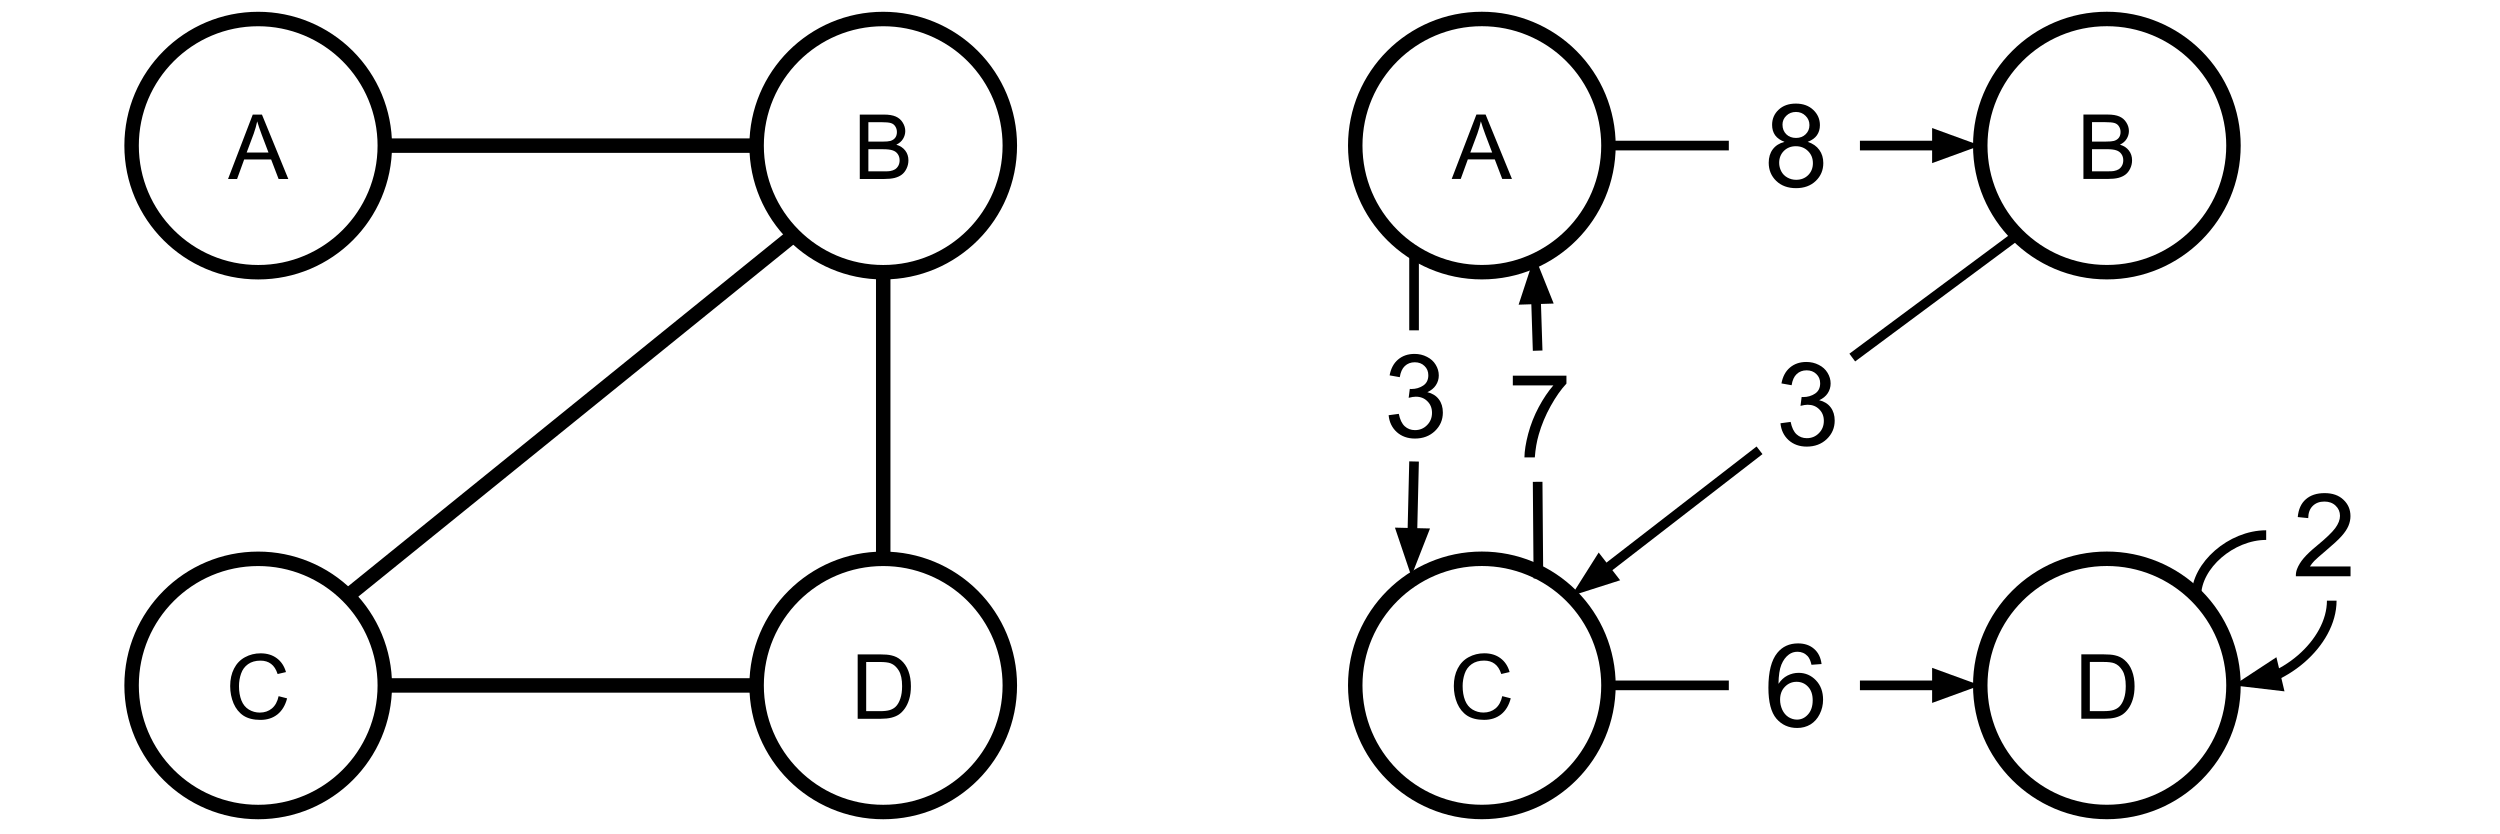
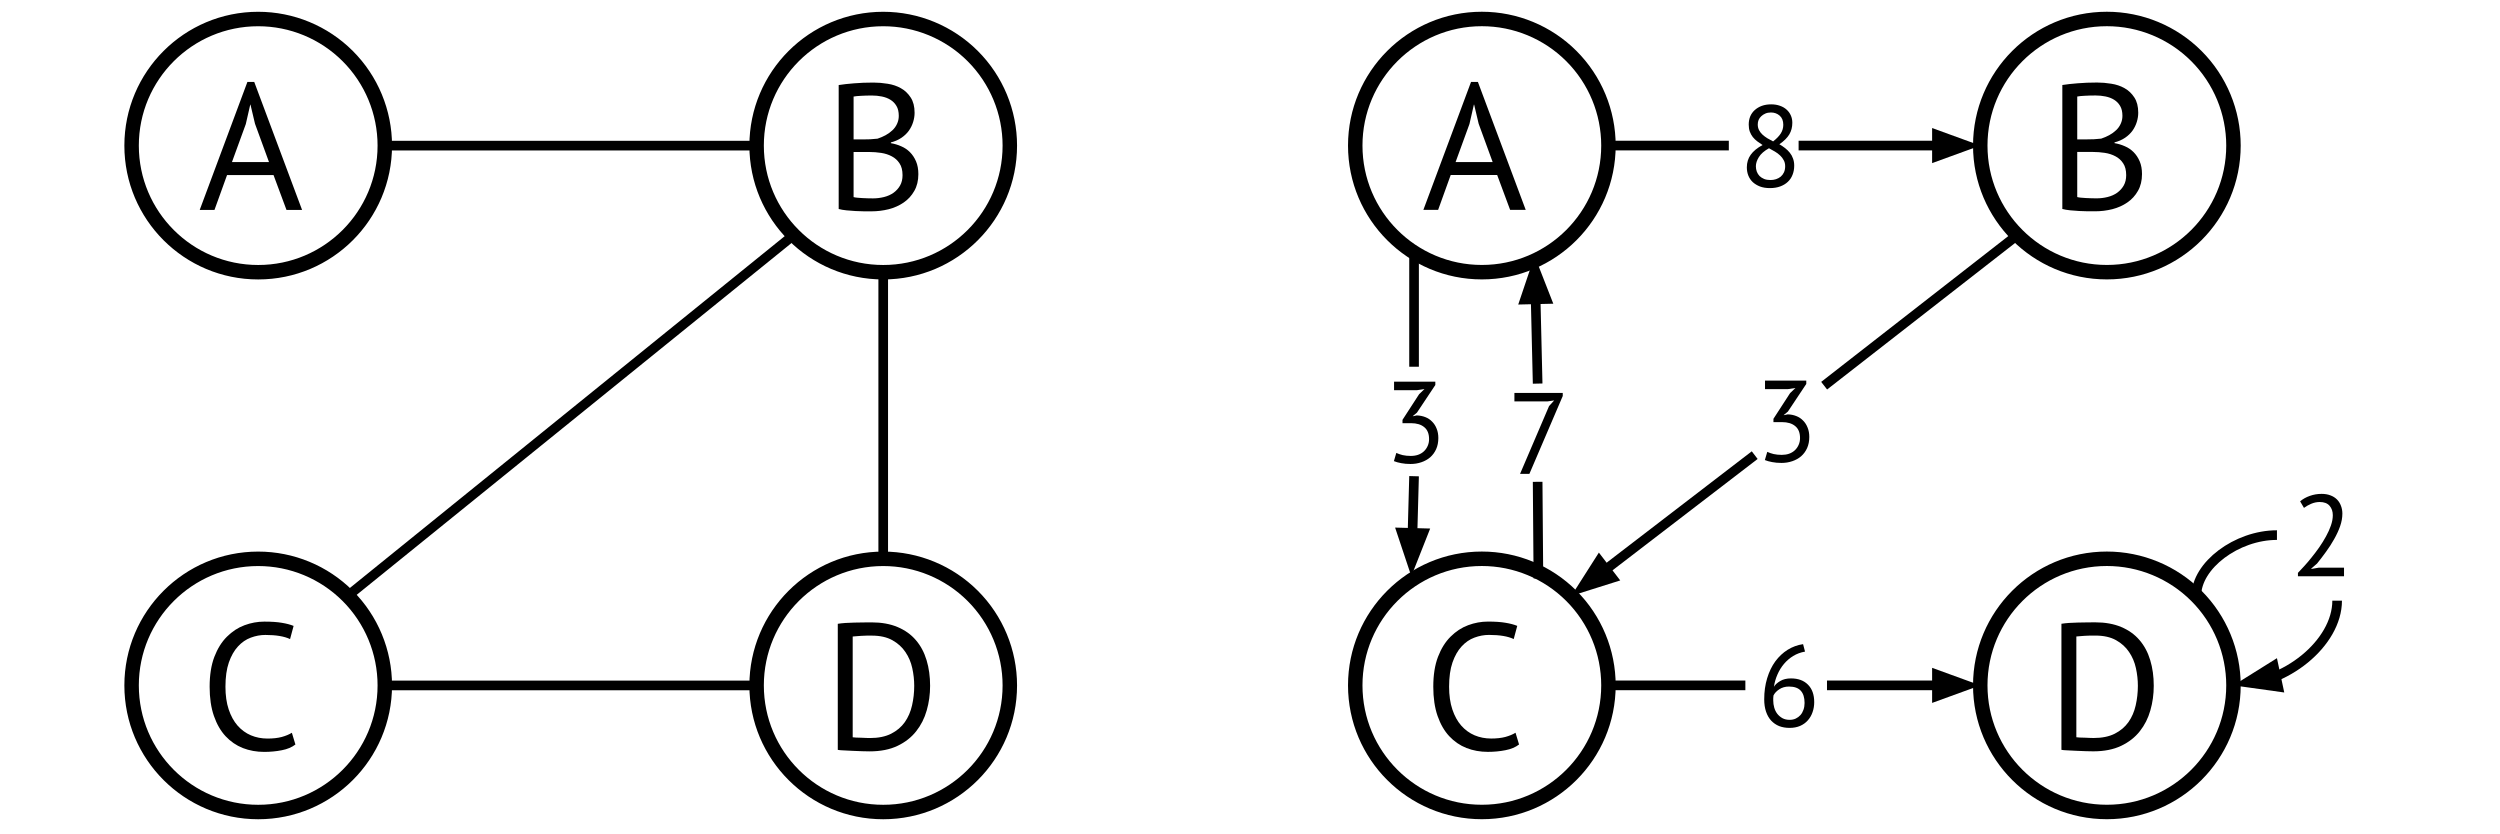
<svg xmlns="http://www.w3.org/2000/svg" version="1.1" viewBox="0.0 0.0 518.709 172.903" fill="none" stroke="none" stroke-linecap="square" stroke-miterlimit="10">
  <clipPath id="p.0">
    <path d="m0 0l518.709 0l0 172.903l-518.709 0l0 -172.903z" clip-rule="nonzero" />
  </clipPath>
  <g clip-path="url(#p.0)">
    <path fill="#000000" fill-opacity="0.0" d="m0 0l518.709 0l0 172.903l-518.709 0z" fill-rule="evenodd" />
-     <path fill="#000000" fill-opacity="0.0" d="m27.304 30.213l0 0c0 -14.507 11.76 -26.268 26.268 -26.268l0 0c6.967 0 13.648 2.767 18.574 7.694c4.926 4.926 7.694 11.607 7.694 18.574l0 0c0 14.507 -11.76 26.268 -26.268 26.268l0 0c-14.507 0 -26.268 -11.76 -26.268 -26.268z" fill-rule="evenodd" />
-     <path stroke="#000000" stroke-width="3.0" stroke-linejoin="round" stroke-linecap="butt" d="m27.304 30.213l0 0c0 -14.507 11.76 -26.268 26.268 -26.268l0 0c6.967 0 13.648 2.767 18.574 7.694c4.926 4.926 7.694 11.607 7.694 18.574l0 0c0 14.507 -11.76 26.268 -26.268 26.268l0 0c-14.507 0 -26.268 -11.76 -26.268 -26.268z" fill-rule="evenodd" />
-     <path fill="#000000" d="m47.318 37.133l5.125 -13.359l1.906 0l5.469 13.359l-2.016 0l-1.547 -4.047l-5.594 0l-1.469 4.047l-1.875 0zm3.859 -5.484l4.531 0l-1.406 -3.703q-0.625 -1.688 -0.938 -2.766q-0.266 1.281 -0.719 2.547l-1.469 3.922z" fill-rule="nonzero" />
+     <path fill="#000000" fill-opacity="0.0" d="m27.304 30.213c0 -14.507 11.76 -26.268 26.268 -26.268c6.967 0 13.648 2.767 18.574 7.694c4.926 4.926 7.694 11.607 7.694 18.574c0 14.507 -11.76 26.268 -26.268 26.268c-14.507 0 -26.268 -11.76 -26.268 -26.268z" fill-rule="evenodd" />
+     <path stroke="#000000" stroke-width="3.0" stroke-linejoin="round" stroke-linecap="butt" d="m27.304 30.213c0 -14.507 11.76 -26.268 26.268 -26.268c6.967 0 13.648 2.767 18.574 7.694c4.926 4.926 7.694 11.607 7.694 18.574c0 14.507 -11.76 26.268 -26.268 26.268c-14.507 0 -26.268 -11.76 -26.268 -26.268z" fill-rule="evenodd" />
+     <path fill="#000000" d="m56.751 36.318l-9.641 0l-2.609 7.234l-3.062 0l9.891 -26.547l1.422 0l9.922 26.547l-3.234 0l-2.688 -7.234zm-8.625 -2.688l7.688 0l-2.906 -7.953l-0.938 -3.969l-0.047 0l-0.922 4.031l-2.875 7.891z" fill-rule="nonzero" />
    <path fill="#000000" fill-opacity="0.0" d="m79.839 30.213l77.134 0" fill-rule="evenodd" />
-     <path stroke="#000000" stroke-width="3.0" stroke-linejoin="round" stroke-linecap="butt" d="m79.839 30.213l77.134 0" fill-rule="evenodd" />
-     <path fill="#000000" fill-opacity="0.0" d="m156.985 30.213l0 0c0 -14.507 11.76 -26.268 26.268 -26.268l0 0c6.967 0 13.648 2.767 18.574 7.694c4.926 4.926 7.694 11.607 7.694 18.574l0 0c0 14.507 -11.76 26.268 -26.268 26.268l0 0c-14.507 0 -26.268 -11.76 -26.268 -26.268z" fill-rule="evenodd" />
-     <path stroke="#000000" stroke-width="3.0" stroke-linejoin="round" stroke-linecap="butt" d="m156.985 30.213l0 0c0 -14.507 11.76 -26.268 26.268 -26.268l0 0c6.967 0 13.648 2.767 18.574 7.694c4.926 4.926 7.694 11.607 7.694 18.574l0 0c0 14.507 -11.76 26.268 -26.268 26.268l0 0c-14.507 0 -26.268 -11.76 -26.268 -26.268z" fill-rule="evenodd" />
-     <path fill="#000000" d="m178.39 37.133l0 -13.359l5.016 0q1.531 0 2.453 0.406q0.922 0.406 1.438 1.25q0.531 0.844 0.531 1.766q0 0.859 -0.469 1.625q-0.453 0.75 -1.391 1.203q1.203 0.359 1.859 1.219q0.656 0.859 0.656 2.016q0 0.938 -0.406 1.75q-0.391 0.797 -0.984 1.234q-0.578 0.438 -1.453 0.672q-0.875 0.219 -2.156 0.219l-5.094 0zm1.781 -7.75l2.875 0q1.188 0 1.688 -0.141q0.672 -0.203 1.016 -0.672q0.344 -0.469 0.344 -1.172q0 -0.656 -0.328 -1.156q-0.312 -0.516 -0.906 -0.703q-0.594 -0.188 -2.031 -0.188l-2.656 0l0 4.031zm0 6.172l3.312 0q0.859 0 1.203 -0.062q0.609 -0.109 1.016 -0.359q0.422 -0.266 0.688 -0.75q0.266 -0.484 0.266 -1.125q0 -0.75 -0.391 -1.297q-0.375 -0.547 -1.062 -0.766q-0.672 -0.234 -1.953 -0.234l-3.078 0l0 4.594z" fill-rule="nonzero" />
-     <path fill="#000000" fill-opacity="0.0" d="m27.304 142.213l0 0c0 -14.507 11.76 -26.268 26.268 -26.268l0 0c6.967 0 13.648 2.767 18.574 7.694c4.926 4.926 7.694 11.607 7.694 18.574l0 0c0 14.507 -11.76 26.268 -26.268 26.268l0 0c-14.507 0 -26.268 -11.76 -26.268 -26.268z" fill-rule="evenodd" />
-     <path stroke="#000000" stroke-width="3.0" stroke-linejoin="round" stroke-linecap="butt" d="m27.304 142.213l0 0c0 -14.507 11.76 -26.268 26.268 -26.268l0 0c6.967 0 13.648 2.767 18.574 7.694c4.926 4.926 7.694 11.607 7.694 18.574l0 0c0 14.507 -11.76 26.268 -26.268 26.268l0 0c-14.507 0 -26.268 -11.76 -26.268 -26.268z" fill-rule="evenodd" />
-     <path fill="#000000" d="m57.804 144.445l1.766 0.453q-0.562 2.172 -2.0 3.328q-1.438 1.141 -3.531 1.141q-2.156 0 -3.516 -0.875q-1.344 -0.891 -2.062 -2.547q-0.703 -1.672 -0.703 -3.594q0 -2.078 0.797 -3.625q0.797 -1.562 2.266 -2.359q1.484 -0.812 3.25 -0.812q2.0 0 3.359 1.016q1.375 1.016 1.906 2.875l-1.734 0.406q-0.469 -1.453 -1.359 -2.109q-0.875 -0.672 -2.203 -0.672q-1.547 0 -2.578 0.734q-1.031 0.734 -1.453 1.984q-0.422 1.234 -0.422 2.562q0 1.703 0.5 2.969q0.5 1.266 1.547 1.906q1.047 0.625 2.266 0.625q1.484 0 2.516 -0.859q1.031 -0.859 1.391 -2.547z" fill-rule="nonzero" />
-     <path fill="#000000" fill-opacity="0.0" d="m156.985 142.213l0 0c0 -14.507 11.76 -26.268 26.268 -26.268l0 0c6.967 0 13.648 2.767 18.574 7.694c4.926 4.926 7.694 11.607 7.694 18.574l0 0c0 14.507 -11.76 26.268 -26.268 26.268l0 0c-14.507 0 -26.268 -11.76 -26.268 -26.268z" fill-rule="evenodd" />
-     <path stroke="#000000" stroke-width="3.0" stroke-linejoin="round" stroke-linecap="butt" d="m156.985 142.213l0 0c0 -14.507 11.76 -26.268 26.268 -26.268l0 0c6.967 0 13.648 2.767 18.574 7.694c4.926 4.926 7.694 11.607 7.694 18.574l0 0c0 14.507 -11.76 26.268 -26.268 26.268l0 0c-14.507 0 -26.268 -11.76 -26.268 -26.268z" fill-rule="evenodd" />
-     <path fill="#000000" d="m177.954 149.133l0 -13.359l4.609 0q1.547 0 2.375 0.203q1.141 0.25 1.953 0.953q1.062 0.891 1.578 2.281q0.531 1.391 0.531 3.172q0 1.516 -0.359 2.703q-0.359 1.172 -0.922 1.938q-0.547 0.766 -1.203 1.219q-0.656 0.438 -1.594 0.672q-0.938 0.219 -2.141 0.219l-4.828 0zm1.766 -1.578l2.859 0q1.312 0 2.062 -0.234q0.75 -0.25 1.203 -0.703q0.625 -0.625 0.969 -1.688q0.359 -1.062 0.359 -2.578q0 -2.094 -0.688 -3.219q-0.688 -1.125 -1.672 -1.5q-0.703 -0.281 -2.281 -0.281l-2.812 0l0 10.203z" fill-rule="nonzero" />
+     <path stroke="#000000" stroke-width="2.0" stroke-linejoin="round" stroke-linecap="butt" d="m79.839 30.213l77.134 0" fill-rule="evenodd" />
+     <path fill="#000000" fill-opacity="0.0" d="m156.985 30.213c0 -14.507 11.76 -26.268 26.268 -26.268c6.967 0 13.648 2.767 18.574 7.694c4.926 4.926 7.694 11.607 7.694 18.574c0 14.507 -11.76 26.268 -26.268 26.268c-14.507 0 -26.268 -11.76 -26.268 -26.268z" fill-rule="evenodd" />
+     <path stroke="#000000" stroke-width="3.0" stroke-linejoin="round" stroke-linecap="butt" d="m156.985 30.213c0 -14.507 11.76 -26.268 26.268 -26.268c6.967 0 13.648 2.767 18.574 7.694c4.926 4.926 7.694 11.607 7.694 18.574c0 14.507 -11.76 26.268 -26.268 26.268c-14.507 0 -26.268 -11.76 -26.268 -26.268z" fill-rule="evenodd" />
+     <path fill="#000000" d="m189.763 23.396q0 0.938 -0.297 1.906q-0.297 0.969 -0.891 1.812q-0.594 0.828 -1.531 1.469q-0.938 0.641 -2.203 0.969l0 0.156q1.125 0.188 2.141 0.641q1.031 0.438 1.812 1.219q0.781 0.781 1.266 1.906q0.484 1.125 0.484 2.656q0 2.016 -0.844 3.484q-0.828 1.469 -2.203 2.406q-1.359 0.938 -3.109 1.391q-1.75 0.438 -3.578 0.438q-0.641 0 -1.5 0q-0.859 0 -1.797 -0.062q-0.922 -0.047 -1.859 -0.141q-0.938 -0.094 -1.641 -0.281l0 -25.719q1.375 -0.219 3.203 -0.359q1.844 -0.156 4.0 -0.156q1.453 0 2.969 0.25q1.516 0.234 2.734 0.922q1.234 0.688 2.031 1.922q0.812 1.234 0.812 3.172zm-8.656 17.766q1.188 0 2.312 -0.281q1.125 -0.281 1.984 -0.891q0.859 -0.625 1.359 -1.516q0.5 -0.891 0.5 -2.125q0 -1.531 -0.625 -2.453q-0.609 -0.938 -1.594 -1.453q-0.984 -0.531 -2.219 -0.719q-1.234 -0.188 -2.469 -0.188l-3.25 0l0 9.359q0.266 0.078 0.75 0.125q0.484 0.031 1.047 0.078q0.562 0.031 1.156 0.047q0.594 0.016 1.047 0.016zm-2.047 -12.234q0.625 0 1.516 -0.031q0.906 -0.047 1.5 -0.125q0.891 -0.297 1.672 -0.719q0.797 -0.438 1.406 -1.016q0.625 -0.578 0.969 -1.344q0.359 -0.766 0.359 -1.656q0 -1.234 -0.469 -2.031q-0.469 -0.812 -1.25 -1.297q-0.781 -0.484 -1.797 -0.688q-1.0 -0.203 -2.047 -0.203q-1.234 0 -2.266 0.062q-1.016 0.047 -1.547 0.156l0 8.891l1.953 0z" fill-rule="nonzero" />
+     <path fill="#000000" fill-opacity="0.0" d="m27.304 142.213c0 -14.507 11.76 -26.268 26.268 -26.268c6.967 0 13.648 2.767 18.574 7.694c4.926 4.926 7.694 11.607 7.694 18.574c0 14.507 -11.76 26.268 -26.268 26.268c-14.507 0 -26.268 -11.76 -26.268 -26.268z" fill-rule="evenodd" />
+     <path stroke="#000000" stroke-width="3.0" stroke-linejoin="round" stroke-linecap="butt" d="m27.304 142.213c0 -14.507 11.76 -26.268 26.268 -26.268c6.967 0 13.648 2.767 18.574 7.694c4.926 4.926 7.694 11.607 7.694 18.574c0 14.507 -11.76 26.268 -26.268 26.268c-14.507 0 -26.268 -11.76 -26.268 -26.268z" fill-rule="evenodd" />
+     <path fill="#000000" d="m61.293 154.474q-1.109 0.859 -2.828 1.188q-1.719 0.344 -3.656 0.344q-2.359 0 -4.422 -0.797q-2.047 -0.812 -3.578 -2.453q-1.531 -1.641 -2.422 -4.203q-0.891 -2.562 -0.891 -6.062q0 -3.656 0.984 -6.219q0.984 -2.562 2.609 -4.172q1.625 -1.625 3.641 -2.375q2.016 -0.75 4.109 -0.75q2.234 0 3.656 0.25q1.422 0.234 2.422 0.641l-0.734 2.734q-1.797 -0.859 -5.125 -0.859q-1.531 0 -3.031 0.562q-1.484 0.547 -2.656 1.828q-1.172 1.266 -1.891 3.328q-0.703 2.047 -0.703 5.031q0 2.688 0.672 4.703q0.672 2.016 1.844 3.359q1.188 1.344 2.766 2.016q1.594 0.672 3.453 0.672q1.688 0 2.938 -0.328q1.25 -0.344 2.109 -0.875l0.734 2.438z" fill-rule="nonzero" />
+     <path fill="#000000" fill-opacity="0.0" d="m156.985 142.213c0 -14.507 11.76 -26.268 26.268 -26.268c6.967 0 13.648 2.767 18.574 7.694c4.926 4.926 7.694 11.607 7.694 18.574c0 14.507 -11.76 26.268 -26.268 26.268c-14.507 0 -26.268 -11.76 -26.268 -26.268z" fill-rule="evenodd" />
+     <path stroke="#000000" stroke-width="3.0" stroke-linejoin="round" stroke-linecap="butt" d="m156.985 142.213c0 -14.507 11.76 -26.268 26.268 -26.268c6.967 0 13.648 2.767 18.574 7.694c4.926 4.926 7.694 11.607 7.694 18.574c0 14.507 -11.76 26.268 -26.268 26.268c-14.507 0 -26.268 -11.76 -26.268 -26.268z" fill-rule="evenodd" />
+     <path fill="#000000" d="m173.827 129.428q0.703 -0.109 1.578 -0.172q0.891 -0.062 1.844 -0.078q0.953 -0.016 1.859 -0.031q0.922 -0.016 1.703 -0.016q3.125 0 5.422 0.969q2.297 0.969 3.781 2.703q1.5 1.734 2.234 4.172q0.734 2.422 0.734 5.328q0 2.656 -0.703 5.094q-0.688 2.438 -2.188 4.328q-1.484 1.891 -3.875 3.031q-2.391 1.141 -5.781 1.141q-0.594 0 -1.547 -0.031q-0.953 -0.016 -1.969 -0.078q-1.0 -0.047 -1.859 -0.094q-0.859 -0.031 -1.234 -0.109l0 -26.156zm7.062 2.453q-0.484 0 -1.078 0q-0.578 0 -1.141 0.047q-0.547 0.031 -1.016 0.078q-0.469 0.031 -0.734 0.062l0 20.906q0.188 0.047 0.703 0.062q0.531 0.016 1.094 0.031q0.562 0.016 1.078 0.047q0.531 0.016 0.719 0.016q2.609 0 4.375 -0.891q1.781 -0.906 2.844 -2.406q1.062 -1.516 1.5 -3.469q0.453 -1.969 0.453 -4.062q0 -1.828 -0.406 -3.672q-0.406 -1.859 -1.422 -3.344q-1.0 -1.5 -2.703 -2.453q-1.703 -0.953 -4.266 -0.953z" fill-rule="nonzero" />
    <path fill="#000000" fill-opacity="0.0" d="m72.146 123.639l92.535 -74.866" fill-rule="evenodd" />
-     <path stroke="#000000" stroke-width="3.0" stroke-linejoin="round" stroke-linecap="butt" d="m72.146 123.639l92.535 -74.866" fill-rule="evenodd" />
+     <path stroke="#000000" stroke-width="2.0" stroke-linejoin="round" stroke-linecap="butt" d="m72.146 123.639l92.535 -74.866" fill-rule="evenodd" />
    <path fill="#000000" fill-opacity="0.0" d="m79.839 142.213l77.134 0" fill-rule="evenodd" />
-     <path stroke="#000000" stroke-width="3.0" stroke-linejoin="round" stroke-linecap="butt" d="m79.839 142.213l77.134 0" fill-rule="evenodd" />
+     <path stroke="#000000" stroke-width="2.0" stroke-linejoin="round" stroke-linecap="butt" d="m79.839 142.213l77.134 0" fill-rule="evenodd" />
    <path fill="#000000" fill-opacity="0.0" d="m183.253 115.945l0 -59.465" fill-rule="evenodd" />
-     <path stroke="#000000" stroke-width="3.0" stroke-linejoin="round" stroke-linecap="butt" d="m183.253 115.945l0 -59.465" fill-rule="evenodd" />
-     <path fill="#000000" fill-opacity="0.0" d="m281.191 30.205l0 0c0 -14.507 11.76 -26.268 26.268 -26.268l0 0c6.967 0 13.648 2.767 18.574 7.694c4.926 4.926 7.694 11.607 7.694 18.574l0 0c0 14.507 -11.76 26.268 -26.268 26.268l0 0c-14.507 0 -26.268 -11.76 -26.268 -26.268z" fill-rule="evenodd" />
-     <path stroke="#000000" stroke-width="3.0" stroke-linejoin="round" stroke-linecap="butt" d="m281.191 30.205l0 0c0 -14.507 11.76 -26.268 26.268 -26.268l0 0c6.967 0 13.648 2.767 18.574 7.694c4.926 4.926 7.694 11.607 7.694 18.574l0 0c0 14.507 -11.76 26.268 -26.268 26.268l0 0c-14.507 0 -26.268 -11.76 -26.268 -26.268z" fill-rule="evenodd" />
-     <path fill="#000000" d="m301.206 37.125l5.125 -13.359l1.906 0l5.469 13.359l-2.016 0l-1.547 -4.047l-5.594 0l-1.469 4.047l-1.875 0zm3.859 -5.484l4.531 0l-1.406 -3.703q-0.625 -1.688 -0.938 -2.766q-0.266 1.281 -0.719 2.547l-1.469 3.922z" fill-rule="nonzero" />
+     <path stroke="#000000" stroke-width="2.0" stroke-linejoin="round" stroke-linecap="butt" d="m183.253 115.945l0 -59.465" fill-rule="evenodd" />
+     <path fill="#000000" fill-opacity="0.0" d="m281.191 30.205c0 -14.507 11.76 -26.268 26.268 -26.268c6.967 0 13.648 2.767 18.574 7.694c4.926 4.926 7.694 11.607 7.694 18.574c0 14.507 -11.76 26.268 -26.268 26.268c-14.507 0 -26.268 -11.76 -26.268 -26.268z" fill-rule="evenodd" />
+     <path stroke="#000000" stroke-width="3.0" stroke-linejoin="round" stroke-linecap="butt" d="m281.191 30.205c0 -14.507 11.76 -26.268 26.268 -26.268c6.967 0 13.648 2.767 18.574 7.694c4.926 4.926 7.694 11.607 7.694 18.574c0 14.507 -11.76 26.268 -26.268 26.268c-14.507 0 -26.268 -11.76 -26.268 -26.268z" fill-rule="evenodd" />
+     <path fill="#000000" d="m310.638 36.31l-9.641 0l-2.609 7.234l-3.062 0l9.891 -26.547l1.422 0l9.922 26.547l-3.234 0l-2.688 -7.234zm-8.625 -2.688l7.688 0l-2.906 -7.953l-0.938 -3.969l-0.047 0l-0.922 4.031l-2.875 7.891z" fill-rule="nonzero" />
    <path fill="#000000" fill-opacity="0.0" d="m333.726 30.205l24.976 0" fill-rule="evenodd" />
    <path stroke="#000000" stroke-width="2.0" stroke-linejoin="round" stroke-linecap="butt" d="m333.726 30.205l24.976 0" fill-rule="evenodd" />
-     <path fill="#000000" fill-opacity="0.0" d="m410.872 30.205l0 0c0 -14.507 11.76 -26.268 26.268 -26.268l0 0c6.967 0 13.648 2.767 18.574 7.694c4.926 4.926 7.694 11.607 7.694 18.574l0 0c0 14.507 -11.76 26.268 -26.268 26.268l0 0c-14.507 0 -26.268 -11.76 -26.268 -26.268z" fill-rule="evenodd" />
-     <path stroke="#000000" stroke-width="3.0" stroke-linejoin="round" stroke-linecap="butt" d="m410.872 30.205l0 0c0 -14.507 11.76 -26.268 26.268 -26.268l0 0c6.967 0 13.648 2.767 18.574 7.694c4.926 4.926 7.694 11.607 7.694 18.574l0 0c0 14.507 -11.76 26.268 -26.268 26.268l0 0c-14.507 0 -26.268 -11.76 -26.268 -26.268z" fill-rule="evenodd" />
-     <path fill="#000000" d="m432.277 37.125l0 -13.359l5.016 0q1.531 0 2.453 0.406q0.922 0.406 1.438 1.25q0.531 0.844 0.531 1.766q0 0.859 -0.469 1.625q-0.453 0.75 -1.391 1.203q1.203 0.359 1.859 1.219q0.656 0.859 0.656 2.016q0 0.938 -0.406 1.75q-0.391 0.797 -0.984 1.234q-0.578 0.438 -1.453 0.672q-0.875 0.219 -2.156 0.219l-5.094 0zm1.781 -7.75l2.875 0q1.188 0 1.688 -0.141q0.672 -0.203 1.016 -0.672q0.344 -0.469 0.344 -1.172q0 -0.656 -0.328 -1.156q-0.312 -0.516 -0.906 -0.703q-0.594 -0.188 -2.031 -0.188l-2.656 0l0 4.031zm0 6.172l3.312 0q0.859 0 1.203 -0.062q0.609 -0.109 1.016 -0.359q0.422 -0.266 0.688 -0.75q0.266 -0.484 0.266 -1.125q0 -0.75 -0.391 -1.297q-0.375 -0.547 -1.062 -0.766q-0.672 -0.234 -1.953 -0.234l-3.078 0l0 4.594z" fill-rule="nonzero" />
-     <path fill="#000000" fill-opacity="0.0" d="m281.191 142.205l0 0c0 -14.507 11.76 -26.268 26.268 -26.268l0 0c6.967 0 13.648 2.767 18.574 7.694c4.926 4.926 7.694 11.607 7.694 18.574l0 0c0 14.507 -11.76 26.268 -26.268 26.268l0 0c-14.507 0 -26.268 -11.76 -26.268 -26.268z" fill-rule="evenodd" />
-     <path stroke="#000000" stroke-width="3.0" stroke-linejoin="round" stroke-linecap="butt" d="m281.191 142.205l0 0c0 -14.507 11.76 -26.268 26.268 -26.268l0 0c6.967 0 13.648 2.767 18.574 7.694c4.926 4.926 7.694 11.607 7.694 18.574l0 0c0 14.507 -11.76 26.268 -26.268 26.268l0 0c-14.507 0 -26.268 -11.76 -26.268 -26.268z" fill-rule="evenodd" />
-     <path fill="#000000" d="m311.691 144.437l1.766 0.453q-0.562 2.172 -2.0 3.328q-1.438 1.141 -3.531 1.141q-2.156 0 -3.516 -0.875q-1.344 -0.891 -2.062 -2.547q-0.703 -1.672 -0.703 -3.594q0 -2.078 0.797 -3.625q0.797 -1.562 2.266 -2.359q1.484 -0.812 3.25 -0.812q2.0 0 3.359 1.016q1.375 1.016 1.906 2.875l-1.734 0.406q-0.469 -1.453 -1.359 -2.109q-0.875 -0.672 -2.203 -0.672q-1.547 0 -2.578 0.734q-1.031 0.734 -1.453 1.984q-0.422 1.234 -0.422 2.562q0 1.703 0.5 2.969q0.5 1.266 1.547 1.906q1.047 0.625 2.266 0.625q1.484 0 2.516 -0.859q1.031 -0.859 1.391 -2.547z" fill-rule="nonzero" />
-     <path fill="#000000" fill-opacity="0.0" d="m410.872 142.205l0 0c0 -14.507 11.76 -26.268 26.268 -26.268l0 0c6.967 0 13.648 2.767 18.574 7.694c4.926 4.926 7.694 11.607 7.694 18.574l0 0c0 14.507 -11.76 26.268 -26.268 26.268l0 0c-14.507 0 -26.268 -11.76 -26.268 -26.268z" fill-rule="evenodd" />
-     <path stroke="#000000" stroke-width="3.0" stroke-linejoin="round" stroke-linecap="butt" d="m410.872 142.205l0 0c0 -14.507 11.76 -26.268 26.268 -26.268l0 0c6.967 0 13.648 2.767 18.574 7.694c4.926 4.926 7.694 11.607 7.694 18.574l0 0c0 14.507 -11.76 26.268 -26.268 26.268l0 0c-14.507 0 -26.268 -11.76 -26.268 -26.268z" fill-rule="evenodd" />
-     <path fill="#000000" d="m431.841 149.125l0 -13.359l4.609 0q1.547 0 2.375 0.203q1.141 0.25 1.953 0.953q1.062 0.891 1.578 2.281q0.531 1.391 0.531 3.172q0 1.516 -0.359 2.703q-0.359 1.172 -0.922 1.938q-0.547 0.766 -1.203 1.219q-0.656 0.438 -1.594 0.672q-0.938 0.219 -2.141 0.219l-4.828 0zm1.766 -1.578l2.859 0q1.312 0 2.062 -0.234q0.75 -0.25 1.203 -0.703q0.625 -0.625 0.969 -1.688q0.359 -1.062 0.359 -2.578q0 -2.094 -0.688 -3.219q-0.688 -1.125 -1.672 -1.5q-0.703 -0.281 -2.281 -0.281l-2.812 0l0 10.203z" fill-rule="nonzero" />
-     <path fill="#000000" fill-opacity="0.0" d="m384.315 74.19l34.236 -25.417" fill-rule="evenodd" />
-     <path stroke="#000000" stroke-width="2.0" stroke-linejoin="round" stroke-linecap="butt" d="m384.315 74.19l34.236 -25.417" fill-rule="evenodd" />
-     <path fill="#000000" fill-opacity="0.0" d="m385.906 142.205l24.976 0" fill-rule="evenodd" />
-     <path stroke="#000000" stroke-width="2.0" stroke-linejoin="round" stroke-linecap="butt" d="m385.906 142.205l15.976 0" fill-rule="evenodd" />
+     <path fill="#000000" fill-opacity="0.0" d="m410.872 30.205c0 -14.507 11.76 -26.268 26.268 -26.268c6.967 0 13.648 2.767 18.574 7.694c4.926 4.926 7.694 11.607 7.694 18.574c0 14.507 -11.76 26.268 -26.268 26.268c-14.507 0 -26.268 -11.76 -26.268 -26.268z" fill-rule="evenodd" />
+     <path stroke="#000000" stroke-width="3.0" stroke-linejoin="round" stroke-linecap="butt" d="m410.872 30.205c0 -14.507 11.76 -26.268 26.268 -26.268c6.967 0 13.648 2.767 18.574 7.694c4.926 4.926 7.694 11.607 7.694 18.574c0 14.507 -11.76 26.268 -26.268 26.268c-14.507 0 -26.268 -11.76 -26.268 -26.268z" fill-rule="evenodd" />
+     <path fill="#000000" d="m443.65 23.388q0 0.938 -0.297 1.906q-0.297 0.969 -0.891 1.812q-0.594 0.828 -1.531 1.469q-0.938 0.641 -2.203 0.969l0 0.156q1.125 0.188 2.141 0.641q1.031 0.438 1.812 1.219q0.781 0.781 1.266 1.906q0.484 1.125 0.484 2.656q0 2.016 -0.844 3.484q-0.828 1.469 -2.203 2.406q-1.359 0.938 -3.109 1.391q-1.75 0.438 -3.578 0.438q-0.641 0 -1.5 0q-0.859 0 -1.797 -0.062q-0.922 -0.047 -1.859 -0.141q-0.938 -0.094 -1.641 -0.281l0 -25.719q1.375 -0.219 3.203 -0.359q1.844 -0.156 4.0 -0.156q1.453 0 2.969 0.25q1.516 0.234 2.734 0.922q1.234 0.688 2.031 1.922q0.812 1.234 0.812 3.172zm-8.656 17.766q1.188 0 2.312 -0.281q1.125 -0.281 1.984 -0.891q0.859 -0.625 1.359 -1.516q0.5 -0.891 0.5 -2.125q0 -1.531 -0.625 -2.453q-0.609 -0.938 -1.594 -1.453q-0.984 -0.531 -2.219 -0.719q-1.234 -0.188 -2.469 -0.188l-3.25 0l0 9.359q0.266 0.078 0.75 0.125q0.484 0.031 1.047 0.078q0.562 0.031 1.156 0.047q0.594 0.016 1.047 0.016zm-2.047 -12.234q0.625 0 1.516 -0.031q0.906 -0.047 1.5 -0.125q0.891 -0.297 1.672 -0.719q0.797 -0.438 1.406 -1.016q0.625 -0.578 0.969 -1.344q0.359 -0.766 0.359 -1.656q0 -1.234 -0.469 -2.031q-0.469 -0.812 -1.25 -1.297q-0.781 -0.484 -1.797 -0.688q-1.0 -0.203 -2.047 -0.203q-1.234 0 -2.266 0.062q-1.016 0.047 -1.547 0.156l0 8.891l1.953 0z" fill-rule="nonzero" />
+     <path fill="#000000" fill-opacity="0.0" d="m281.191 142.205c0 -14.507 11.76 -26.268 26.268 -26.268c6.967 0 13.648 2.767 18.574 7.694c4.926 4.926 7.694 11.607 7.694 18.574c0 14.507 -11.76 26.268 -26.268 26.268c-14.507 0 -26.268 -11.76 -26.268 -26.268z" fill-rule="evenodd" />
+     <path stroke="#000000" stroke-width="3.0" stroke-linejoin="round" stroke-linecap="butt" d="m281.191 142.205c0 -14.507 11.76 -26.268 26.268 -26.268c6.967 0 13.648 2.767 18.574 7.694c4.926 4.926 7.694 11.607 7.694 18.574c0 14.507 -11.76 26.268 -26.268 26.268c-14.507 0 -26.268 -11.76 -26.268 -26.268z" fill-rule="evenodd" />
+     <path fill="#000000" d="m315.18 154.467q-1.109 0.859 -2.828 1.188q-1.719 0.344 -3.656 0.344q-2.359 0 -4.422 -0.797q-2.047 -0.812 -3.578 -2.453q-1.531 -1.641 -2.422 -4.203q-0.891 -2.562 -0.891 -6.062q0 -3.656 0.984 -6.219q0.984 -2.562 2.609 -4.172q1.625 -1.625 3.641 -2.375q2.016 -0.75 4.109 -0.75q2.234 0 3.656 0.25q1.422 0.234 2.422 0.641l-0.734 2.734q-1.797 -0.859 -5.125 -0.859q-1.531 0 -3.031 0.562q-1.484 0.547 -2.656 1.828q-1.172 1.266 -1.891 3.328q-0.703 2.047 -0.703 5.031q0 2.688 0.672 4.703q0.672 2.016 1.844 3.359q1.188 1.344 2.766 2.016q1.594 0.672 3.453 0.672q1.688 0 2.938 -0.328q1.25 -0.344 2.109 -0.875l0.734 2.438z" fill-rule="nonzero" />
+     <path fill="#000000" fill-opacity="0.0" d="m410.872 142.205c0 -14.507 11.76 -26.268 26.268 -26.268c6.967 0 13.648 2.767 18.574 7.694c4.926 4.926 7.694 11.607 7.694 18.574c0 14.507 -11.76 26.268 -26.268 26.268c-14.507 0 -26.268 -11.76 -26.268 -26.268z" fill-rule="evenodd" />
+     <path stroke="#000000" stroke-width="3.0" stroke-linejoin="round" stroke-linecap="butt" d="m410.872 142.205c0 -14.507 11.76 -26.268 26.268 -26.268c6.967 0 13.648 2.767 18.574 7.694c4.926 4.926 7.694 11.607 7.694 18.574c0 14.507 -11.76 26.268 -26.268 26.268c-14.507 0 -26.268 -11.76 -26.268 -26.268z" fill-rule="evenodd" />
+     <path fill="#000000" d="m427.714 129.42q0.703 -0.109 1.578 -0.172q0.891 -0.062 1.844 -0.078q0.953 -0.016 1.859 -0.031q0.922 -0.016 1.703 -0.016q3.125 0 5.422 0.969q2.297 0.969 3.781 2.703q1.5 1.734 2.234 4.172q0.734 2.422 0.734 5.328q0 2.656 -0.703 5.094q-0.688 2.438 -2.188 4.328q-1.484 1.891 -3.875 3.031q-2.391 1.141 -5.781 1.141q-0.594 0 -1.547 -0.031q-0.953 -0.016 -1.969 -0.078q-1.0 -0.047 -1.859 -0.094q-0.859 -0.031 -1.234 -0.109l0 -26.156zm7.062 2.453q-0.484 0 -1.078 0q-0.578 0 -1.141 0.047q-0.547 0.031 -1.016 0.078q-0.469 0.031 -0.734 0.062l0 20.906q0.188 0.047 0.703 0.062q0.531 0.016 1.094 0.031q0.562 0.016 1.078 0.047q0.531 0.016 0.719 0.016q2.609 0 4.375 -0.891q1.781 -0.906 2.844 -2.406q1.062 -1.516 1.5 -3.469q0.453 -1.969 0.453 -4.062q0 -1.828 -0.406 -3.672q-0.406 -1.859 -1.422 -3.344q-1.0 -1.5 -2.703 -2.453q-1.703 -0.953 -4.266 -0.953z" fill-rule="nonzero" />
+     <path fill="#000000" fill-opacity="0.0" d="m378.48 80.024l40.094 -31.244" fill-rule="evenodd" />
+     <path stroke="#000000" stroke-width="2.0" stroke-linejoin="round" stroke-linecap="butt" d="m378.48 80.024l40.094 -31.244" fill-rule="evenodd" />
+     <path fill="#000000" fill-opacity="0.0" d="m379.071 142.205l31.811 0" fill-rule="evenodd" />
+     <path stroke="#000000" stroke-width="2.0" stroke-linejoin="round" stroke-linecap="butt" d="m379.071 142.205l22.811 0" fill-rule="evenodd" />
    <path fill="#000000" stroke="#000000" stroke-width="2.0" stroke-linecap="butt" d="m401.882 144.416l6.076 -2.212l-6.076 -2.212z" fill-rule="evenodd" />
-     <path fill="#000000" fill-opacity="0.0" d="m361.087 83.811l0 0c0 -7.515 6.092 -13.606 13.606 -13.606l0 0c3.609 0 7.069 1.434 9.621 3.985c2.552 2.552 3.985 6.012 3.985 9.621l0 0c0 7.515 -6.092 13.606 -13.606 13.606l0 0c-7.515 0 -13.606 -6.092 -13.606 -13.606z" fill-rule="evenodd" />
-     <path fill="#000000" d="m369.419 87.82l2.109 -0.281q0.359 1.781 1.234 2.578q0.875 0.797 2.125 0.797q1.484 0 2.5 -1.031q1.031 -1.031 1.031 -2.562q0 -1.453 -0.953 -2.391q-0.938 -0.953 -2.406 -0.953q-0.594 0 -1.484 0.234l0.234 -1.844q0.203 0.016 0.344 0.016q1.344 0 2.422 -0.703q1.078 -0.703 1.078 -2.156q0 -1.172 -0.797 -1.922q-0.781 -0.766 -2.016 -0.766q-1.234 0 -2.062 0.781q-0.812 0.766 -1.047 2.312l-2.109 -0.375q0.391 -2.125 1.75 -3.281q1.375 -1.172 3.422 -1.172q1.406 0 2.578 0.609q1.188 0.594 1.812 1.641q0.641 1.047 0.641 2.219q0 1.109 -0.609 2.031q-0.594 0.906 -1.766 1.438q1.531 0.359 2.375 1.469q0.844 1.109 0.844 2.766q0 2.25 -1.641 3.828q-1.641 1.562 -4.156 1.562q-2.266 0 -3.766 -1.344q-1.484 -1.359 -1.688 -3.5z" fill-rule="nonzero" />
-     <path fill="#000000" fill-opacity="0.0" d="m358.693 30.205l0 0c0 -7.515 6.092 -13.606 13.606 -13.606l0 0c3.609 0 7.069 1.434 9.621 3.985c2.552 2.552 3.985 6.012 3.985 9.621l0 0c0 7.515 -6.092 13.606 -13.606 13.606l0 0c-7.515 0 -13.606 -6.092 -13.606 -13.606z" fill-rule="evenodd" />
-     <path fill="#000000" d="m370.259 29.432q-1.312 -0.484 -1.953 -1.375q-0.625 -0.891 -0.625 -2.141q0 -1.875 1.344 -3.141q1.344 -1.281 3.578 -1.281q2.25 0 3.625 1.312q1.375 1.297 1.375 3.172q0 1.203 -0.625 2.094q-0.625 0.875 -1.906 1.359q1.578 0.516 2.406 1.672q0.828 1.141 0.828 2.734q0 2.203 -1.562 3.703q-1.562 1.5 -4.094 1.5q-2.547 0 -4.109 -1.5q-1.562 -1.516 -1.562 -3.766q0 -1.672 0.844 -2.797q0.859 -1.141 2.438 -1.547zm-0.422 -3.578q0 1.219 0.781 2.0q0.781 0.766 2.031 0.766q1.219 0 2.0 -0.766q0.781 -0.766 0.781 -1.891q0 -1.156 -0.812 -1.938q-0.797 -0.797 -1.984 -0.797q-1.203 0 -2.0 0.781q-0.797 0.766 -0.797 1.844zm-0.688 7.938q0 0.891 0.422 1.734q0.438 0.844 1.281 1.312q0.844 0.469 1.812 0.469q1.516 0 2.5 -0.969q0.984 -0.984 0.984 -2.484q0 -1.516 -1.016 -2.516q-1.016 -1.0 -2.531 -1.0q-1.5 0 -2.484 0.984q-0.969 0.984 -0.969 2.469z" fill-rule="nonzero" />
-     <path fill="#000000" fill-opacity="0.0" d="m385.906 30.205l24.976 0" fill-rule="evenodd" />
-     <path stroke="#000000" stroke-width="2.0" stroke-linejoin="round" stroke-linecap="butt" d="m385.906 30.205l15.976 0" fill-rule="evenodd" />
+     <path fill="#000000" fill-opacity="0.0" d="m361.087 87.228c0 -5.627 4.562 -10.189 10.189 -10.189c2.702 0 5.294 1.073 7.205 2.984c1.911 1.911 2.984 4.502 2.984 7.205c0 5.627 -4.562 10.189 -10.189 10.189c-5.627 0 -10.189 -4.562 -10.189 -10.189z" fill-rule="evenodd" />
+     <path fill="#000000" d="m369.68 94.378q0.828 0 1.516 -0.234q0.703 -0.25 1.203 -0.719q0.5 -0.469 0.781 -1.109q0.297 -0.656 0.297 -1.422q0 -1.672 -1.0 -2.484q-0.984 -0.828 -2.75 -0.828l-1.766 0l0 -0.688l3.453 -5.328l1.109 -1.062l-1.562 0.234l-4.75 0l0 -1.766l8.562 0l0 0.688l-3.812 5.734l-0.844 0.703l0 0.047l0.812 -0.172q0.969 0.031 1.781 0.359q0.812 0.312 1.406 0.938q0.609 0.609 0.938 1.469q0.344 0.844 0.344 1.922q0 1.297 -0.453 2.312q-0.453 1.0 -1.234 1.688q-0.781 0.672 -1.844 1.031q-1.047 0.359 -2.234 0.359q-1.078 0 -1.938 -0.172q-0.859 -0.156 -1.516 -0.422l0.5 -1.703q0.562 0.266 1.312 0.453q0.766 0.172 1.688 0.172z" fill-rule="nonzero" />
+     <path fill="#000000" fill-opacity="0.0" d="m358.693 30.205c0 -7.515 3.243 -13.606 7.244 -13.606c1.921 0 3.764 1.434 5.122 3.985c1.359 2.552 2.122 6.012 2.122 9.621c0 7.515 -3.243 13.606 -7.244 13.606c-4.001 0 -7.244 -6.092 -7.244 -13.606z" fill-rule="evenodd" />
+     <path fill="#000000" d="m362.44 34.729q0 -1.5 0.797 -2.609q0.797 -1.125 2.469 -2.031q-0.594 -0.375 -1.109 -0.766q-0.516 -0.391 -0.922 -0.891q-0.391 -0.516 -0.625 -1.141q-0.219 -0.625 -0.219 -1.438q0 -0.938 0.312 -1.703q0.328 -0.766 0.938 -1.312q0.625 -0.562 1.469 -0.875q0.859 -0.312 1.938 -0.312q1.016 0 1.828 0.297q0.812 0.281 1.375 0.797q0.562 0.5 0.875 1.203q0.312 0.688 0.312 1.531q0 1.359 -0.625 2.406q-0.625 1.047 -2.062 2.047q0.625 0.359 1.188 0.797q0.562 0.438 0.984 0.969q0.422 0.516 0.656 1.188q0.25 0.656 0.25 1.484q0 1.031 -0.344 1.891q-0.328 0.859 -0.984 1.469q-0.641 0.609 -1.578 0.953q-0.938 0.344 -2.141 0.344q-1.156 0 -2.047 -0.328q-0.875 -0.344 -1.5 -0.906q-0.609 -0.578 -0.922 -1.359q-0.312 -0.781 -0.312 -1.703zm7.953 -0.234q0 -0.719 -0.297 -1.25q-0.281 -0.547 -0.75 -0.984q-0.469 -0.453 -1.078 -0.812q-0.594 -0.359 -1.234 -0.688q-1.469 0.812 -2.094 1.828q-0.625 1.0 -0.625 1.906q0 0.578 0.188 1.109q0.203 0.531 0.578 0.922q0.391 0.375 0.953 0.609q0.562 0.219 1.312 0.219q0.594 0 1.141 -0.172q0.562 -0.188 0.984 -0.531q0.422 -0.359 0.672 -0.891q0.25 -0.547 0.25 -1.266zm-5.688 -8.688q0 0.672 0.266 1.188q0.266 0.516 0.703 0.922q0.438 0.406 1.016 0.766q0.578 0.344 1.203 0.656q1.078 -0.844 1.594 -1.656q0.516 -0.812 0.516 -1.797q0 -1.234 -0.75 -1.891q-0.75 -0.656 -1.812 -0.656q-0.656 0 -1.156 0.219q-0.5 0.219 -0.859 0.562q-0.359 0.328 -0.547 0.766q-0.172 0.438 -0.172 0.922z" fill-rule="nonzero" />
+     <path fill="#000000" fill-opacity="0.0" d="m373.181 30.205l37.701 0" fill-rule="evenodd" />
+     <path stroke="#000000" stroke-width="2.0" stroke-linejoin="round" stroke-linecap="butt" d="m373.181 30.205l28.701 0" fill-rule="evenodd" />
    <path fill="#000000" stroke="#000000" stroke-width="2.0" stroke-linecap="butt" d="m401.882 32.416l6.076 -2.212l-6.076 -2.212z" fill-rule="evenodd" />
-     <path fill="#000000" fill-opacity="0.0" d="m470.195 111.024c-7.244 0 -14.488 6.299 -14.488 12.598" fill-rule="evenodd" />
-     <path stroke="#000000" stroke-width="2.0" stroke-linejoin="round" stroke-linecap="butt" d="m470.195 111.024c-7.244 0 -14.488 6.299 -14.488 12.598" fill-rule="evenodd" />
-     <path fill="#000000" fill-opacity="0.0" d="m365.072 93.432l-39.055 30.205" fill-rule="evenodd" />
-     <path stroke="#000000" stroke-width="2.0" stroke-linejoin="round" stroke-linecap="butt" d="m365.072 93.432l-31.936 24.699" fill-rule="evenodd" />
-     <path fill="#000000" stroke="#000000" stroke-width="2.0" stroke-linecap="butt" d="m331.784 116.381l-3.453 5.467l6.159 -1.968z" fill-rule="evenodd" />
-     <path fill="#000000" fill-opacity="0.0" d="m470.195 111.024l0 0c0 -7.515 6.092 -13.606 13.606 -13.606l0 0c3.609 0 7.069 1.434 9.621 3.985c2.552 2.552 3.985 6.012 3.985 9.621l0 0c0 7.515 -6.092 13.606 -13.606 13.606l0 0c-7.515 0 -13.606 -6.092 -13.606 -13.606z" fill-rule="evenodd" />
-     <path fill="#000000" d="m487.699 117.532l0 2.031l-11.344 0q-0.031 -0.766 0.234 -1.469q0.438 -1.156 1.391 -2.281q0.953 -1.125 2.766 -2.609q2.797 -2.297 3.781 -3.625q0.984 -1.344 0.984 -2.547q0 -1.25 -0.906 -2.109q-0.891 -0.859 -2.328 -0.859q-1.516 0 -2.438 0.922q-0.906 0.906 -0.922 2.516l-2.172 -0.219q0.219 -2.422 1.672 -3.688q1.453 -1.281 3.906 -1.281q2.469 0 3.906 1.375q1.453 1.359 1.453 3.391q0 1.031 -0.422 2.031q-0.422 1.0 -1.406 2.109q-0.969 1.094 -3.25 3.016q-1.891 1.594 -2.438 2.156q-0.531 0.562 -0.891 1.141l8.422 0z" fill-rule="nonzero" />
-     <path fill="#000000" fill-opacity="0.0" d="m483.801 124.63c0 8.787 -10.189 17.575 -20.378 17.575" fill-rule="evenodd" />
-     <path stroke="#000000" stroke-width="2.0" stroke-linejoin="round" stroke-linecap="butt" d="m483.801 124.63c0 4.394 -2.547 8.787 -6.368 12.083c-0.955 0.824 -1.99 1.579 -3.085 2.248c-0.547 0.335 -1.109 0.648 -1.684 0.938c-0.144 0.072 -0.288 0.143 -0.433 0.213l-0.049 0.023" fill-rule="evenodd" />
-     <path fill="#000000" stroke="#000000" stroke-width="2.0" stroke-linecap="butt" d="m471.673 137.982l-5.404 3.55l6.422 0.754z" fill-rule="evenodd" />
-     <path fill="#000000" fill-opacity="0.0" d="m358.693 142.205l0 0c0 -7.515 6.092 -13.606 13.606 -13.606l0 0c3.609 0 7.069 1.434 9.621 3.985c2.552 2.552 3.985 6.012 3.985 9.621l0 0c0 7.515 -6.092 13.606 -13.606 13.606l0 0c-7.515 0 -13.606 -6.092 -13.606 -13.606z" fill-rule="evenodd" />
-     <path fill="#000000" d="m377.947 137.776l-2.094 0.156q-0.281 -1.234 -0.797 -1.797q-0.859 -0.906 -2.109 -0.906q-1.0 0 -1.766 0.562q-1.0 0.719 -1.578 2.125q-0.562 1.391 -0.594 3.969q0.766 -1.156 1.859 -1.719q1.109 -0.562 2.312 -0.562q2.109 0 3.594 1.547q1.484 1.547 1.484 4.016q0 1.609 -0.703 3.0q-0.688 1.391 -1.906 2.141q-1.219 0.734 -2.766 0.734q-2.641 0 -4.312 -1.938q-1.656 -1.953 -1.656 -6.406q0 -4.969 1.844 -7.234q1.594 -1.969 4.312 -1.969q2.031 0 3.328 1.141q1.297 1.125 1.547 3.141zm-8.609 7.406q0 1.078 0.453 2.078q0.469 1.0 1.297 1.531q0.844 0.516 1.75 0.516q1.344 0 2.297 -1.078q0.969 -1.078 0.969 -2.938q0 -1.781 -0.953 -2.797q-0.953 -1.031 -2.391 -1.031q-1.422 0 -2.422 1.031q-1.0 1.016 -1.0 2.688z" fill-rule="nonzero" />
-     <path fill="#000000" fill-opacity="0.0" d="m333.726 142.205l24.976 0" fill-rule="evenodd" />
-     <path stroke="#000000" stroke-width="2.0" stroke-linejoin="round" stroke-linecap="butt" d="m333.726 142.205l24.976 0" fill-rule="evenodd" />
-     <path fill="#000000" fill-opacity="0.0" d="m279.788 82.14l0 0c0 -7.515 6.092 -13.606 13.606 -13.606l0 0c3.609 0 7.069 1.434 9.621 3.985c2.552 2.552 3.985 6.012 3.985 9.621l0 0c0 7.515 -6.092 13.606 -13.606 13.606l0 0c-7.515 0 -13.606 -6.092 -13.606 -13.606z" fill-rule="evenodd" />
-     <path fill="#000000" d="m288.119 86.149l2.109 -0.281q0.359 1.781 1.234 2.578q0.875 0.797 2.125 0.797q1.484 0 2.5 -1.031q1.031 -1.031 1.031 -2.562q0 -1.453 -0.953 -2.391q-0.938 -0.953 -2.406 -0.953q-0.594 0 -1.484 0.234l0.234 -1.844q0.203 0.016 0.344 0.016q1.344 0 2.422 -0.703q1.078 -0.703 1.078 -2.156q0 -1.172 -0.797 -1.922q-0.781 -0.766 -2.016 -0.766q-1.234 0 -2.062 0.781q-0.812 0.766 -1.047 2.312l-2.109 -0.375q0.391 -2.125 1.75 -3.281q1.375 -1.172 3.422 -1.172q1.406 0 2.578 0.609q1.188 0.594 1.812 1.641q0.641 1.047 0.641 2.219q0 1.109 -0.609 2.031q-0.594 0.906 -1.766 1.438q1.531 0.359 2.375 1.469q0.844 1.109 0.844 2.766q0 2.25 -1.641 3.828q-1.641 1.562 -4.156 1.562q-2.266 0 -3.766 -1.344q-1.484 -1.359 -1.688 -3.5z" fill-rule="nonzero" />
-     <path fill="#000000" fill-opacity="0.0" d="m305.43 86.362l0 0c0 -7.515 6.092 -13.606 13.606 -13.606l0 0c3.609 0 7.069 1.434 9.621 3.985c2.552 2.552 3.985 6.012 3.985 9.621l0 0c0 7.515 -6.092 13.606 -13.606 13.606l0 0c-7.515 0 -13.606 -6.092 -13.606 -13.606z" fill-rule="evenodd" />
-     <path fill="#000000" d="m313.886 79.965l0 -2.016l11.125 0l0 1.641q-1.641 1.734 -3.266 4.641q-1.609 2.891 -2.484 5.953q-0.625 2.156 -0.812 4.719l-2.156 0q0.031 -2.031 0.781 -4.891q0.766 -2.875 2.188 -5.547q1.438 -2.672 3.031 -4.5l-8.406 0z" fill-rule="nonzero" />
-     <path fill="#000000" fill-opacity="0.0" d="m293.394 52.471l0 16.063" fill-rule="evenodd" />
-     <path stroke="#000000" stroke-width="2.0" stroke-linejoin="round" stroke-linecap="butt" d="m293.394 52.471l0 16.063" fill-rule="evenodd" />
-     <path fill="#000000" fill-opacity="0.0" d="m293.394 95.747l-0.567 23.811" fill-rule="evenodd" />
-     <path stroke="#000000" stroke-width="2.0" stroke-linejoin="round" stroke-linecap="butt" d="m293.394 95.747l-0.353 14.814" fill-rule="evenodd" />
-     <path fill="#000000" stroke="#000000" stroke-width="2.0" stroke-linecap="butt" d="m290.831 110.508l2.066 6.127l2.356 -6.022z" fill-rule="evenodd" />
-     <path fill="#000000" fill-opacity="0.0" d="m319.036 72.756l-0.63 -19.654" fill-rule="evenodd" />
-     <path stroke="#000000" stroke-width="2.0" stroke-linejoin="round" stroke-linecap="butt" d="m319.036 72.756l-0.342 -10.658" fill-rule="evenodd" />
-     <path fill="#000000" stroke="#000000" stroke-width="2.0" stroke-linecap="butt" d="m320.905 62.027l-2.405 -6.002l-2.016 6.144z" fill-rule="evenodd" />
+     <path fill="#000000" fill-opacity="0.0" d="m472.43 111.024c-8.362 0 -16.724 6.299 -16.724 12.598" fill-rule="evenodd" />
+     <path stroke="#000000" stroke-width="2.0" stroke-linejoin="round" stroke-linecap="butt" d="m472.43 111.024c-8.362 0 -16.724 6.299 -16.724 12.598" fill-rule="evenodd" />
+     <path fill="#000000" fill-opacity="0.0" d="m364.071 94.433l-38.047 29.197" fill-rule="evenodd" />
+     <path stroke="#000000" stroke-width="2.0" stroke-linejoin="round" stroke-linecap="butt" d="m364.071 94.433l-30.907 23.718" fill-rule="evenodd" />
+     <path fill="#000000" stroke="#000000" stroke-width="2.0" stroke-linecap="butt" d="m331.817 116.396l-3.474 5.454l6.167 -1.945z" fill-rule="evenodd" />
+     <path fill="#000000" fill-opacity="0.0" d="m472.43 111.024c0 -7.515 5.591 -13.606 12.488 -13.606c3.312 0 6.488 1.434 8.83 3.985c2.342 2.552 3.658 6.012 3.658 9.621c0 7.515 -5.591 13.606 -12.488 13.606c-6.897 0 -12.488 -6.092 -12.488 -13.606z" fill-rule="evenodd" />
+     <path fill="#000000" d="m486.003 106.579q0 1.266 -0.469 2.609q-0.469 1.328 -1.234 2.672q-0.75 1.344 -1.688 2.625q-0.922 1.281 -1.859 2.438l-1.188 1.031l0 0.094l1.547 -0.266l5.234 0l0 1.781l-9.562 0l0 -0.703q0.531 -0.547 1.266 -1.359q0.75 -0.812 1.547 -1.812q0.812 -1.0 1.594 -2.109q0.781 -1.125 1.406 -2.266q0.641 -1.156 1.031 -2.281q0.391 -1.125 0.391 -2.141q0 -1.172 -0.672 -1.953q-0.672 -0.781 -2.047 -0.781q-0.906 0 -1.781 0.375q-0.859 0.375 -1.484 0.844l-0.797 -1.359q0.844 -0.719 2.0 -1.125q1.156 -0.422 2.469 -0.422q1.031 0 1.828 0.312q0.797 0.297 1.344 0.844q0.547 0.547 0.828 1.312q0.297 0.75 0.297 1.641z" fill-rule="nonzero" />
+     <path fill="#000000" fill-opacity="0.0" d="m484.919 124.63c0 8.787 -10.756 17.575 -21.512 17.575" fill-rule="evenodd" />
+     <path stroke="#000000" stroke-width="2.0" stroke-linejoin="round" stroke-linecap="butt" d="m484.919 124.63c0 4.394 -2.689 8.787 -6.722 12.083c-1.008 0.824 -2.101 1.579 -3.256 2.248c-0.578 0.335 -1.171 0.648 -1.778 0.938c-0.303 0.145 -0.61 0.284 -0.919 0.416l-0.034 0.014" fill-rule="evenodd" />
+     <path fill="#000000" stroke="#000000" stroke-width="2.0" stroke-linecap="butt" d="m471.748 138.166l-5.482 3.429l6.404 0.897z" fill-rule="evenodd" />
+     <path fill="#000000" fill-opacity="0.0" d="m362.126 142.205c0 -7.515 3.793 -13.606 8.472 -13.606c2.247 0 4.402 1.434 5.991 3.985c1.589 2.552 2.482 6.012 2.482 9.621c0 7.515 -3.793 13.606 -8.472 13.606c-4.679 0 -8.472 -6.092 -8.472 -13.606z" fill-rule="evenodd" />
+     <path fill="#000000" d="m376.42 145.682q0 1.109 -0.344 2.078q-0.328 0.969 -0.984 1.703q-0.641 0.734 -1.609 1.156q-0.953 0.406 -2.172 0.406q-1.203 0 -2.172 -0.375q-0.953 -0.391 -1.656 -1.141q-0.688 -0.75 -1.062 -1.859q-0.375 -1.109 -0.375 -2.547q0 -2.375 0.609 -4.375q0.609 -2.016 1.688 -3.5q1.094 -1.484 2.562 -2.406q1.484 -0.922 3.203 -1.172l0.406 1.547q-1.344 0.234 -2.453 0.906q-1.094 0.672 -1.922 1.656q-0.828 0.984 -1.359 2.219q-0.531 1.219 -0.719 2.516q0.391 -0.656 1.297 -1.188q0.906 -0.547 2.234 -0.547q2.25 0 3.531 1.297q1.297 1.297 1.297 3.625zm-2.0 0.188q0 -1.703 -0.797 -2.562q-0.781 -0.859 -2.438 -0.859q-1.172 0 -2.031 0.578q-0.844 0.562 -1.188 1.281q-0.047 0.344 -0.047 0.562q0 0.219 0 0.469q0 0.75 0.203 1.469q0.203 0.719 0.625 1.281q0.438 0.562 1.078 0.922q0.641 0.344 1.5 0.344q0.703 0 1.266 -0.266q0.562 -0.266 0.969 -0.719q0.406 -0.453 0.625 -1.094q0.234 -0.656 0.234 -1.406z" fill-rule="nonzero" />
+     <path fill="#000000" fill-opacity="0.0" d="m333.726 142.205l28.409 0" fill-rule="evenodd" />
+     <path stroke="#000000" stroke-width="2.0" stroke-linejoin="round" stroke-linecap="butt" d="m333.726 142.205l28.409 0" fill-rule="evenodd" />
+     <path fill="#000000" fill-opacity="0.0" d="m279.787 87.449c0 -6.271 6.092 -11.354 13.606 -11.354c7.515 0 13.606 5.084 13.606 11.354c0 6.271 -6.092 11.354 -13.606 11.354c-7.515 0 -13.606 -5.084 -13.606 -11.354z" fill-rule="evenodd" />
+     <path fill="#000000" d="m292.713 94.598q0.828 0 1.516 -0.234q0.703 -0.25 1.203 -0.719q0.5 -0.469 0.781 -1.109q0.297 -0.656 0.297 -1.422q0 -1.672 -1.0 -2.484q-0.984 -0.828 -2.75 -0.828l-1.766 0l0 -0.688l3.453 -5.328l1.109 -1.062l-1.562 0.234l-4.75 0l0 -1.766l8.562 0l0 0.688l-3.812 5.734l-0.844 0.703l0 0.047l0.812 -0.172q0.969 0.031 1.781 0.359q0.812 0.312 1.406 0.938q0.609 0.609 0.938 1.469q0.344 0.844 0.344 1.922q0 1.297 -0.453 2.312q-0.453 1.0 -1.234 1.688q-0.781 0.672 -1.844 1.031q-1.047 0.359 -2.234 0.359q-1.078 0 -1.938 -0.172q-0.859 -0.156 -1.516 -0.422l0.5 -1.703q0.562 0.266 1.312 0.453q0.766 0.172 1.688 0.172z" fill-rule="nonzero" />
+     <path fill="#000000" fill-opacity="0.0" d="m305.43 89.78c0 -5.627 6.092 -10.189 13.606 -10.189c7.515 0 13.606 4.562 13.606 10.189c0 5.627 -6.092 10.189 -13.606 10.189c-7.515 0 -13.606 -4.562 -13.606 -10.189z" fill-rule="evenodd" />
+     <path fill="#000000" d="m315.387 98.32l6.016 -14.062l1.062 -1.172l-1.422 0.203l-6.828 0l0 -1.766l10.031 0l0 0.641l-6.922 16.156l-1.938 0z" fill-rule="nonzero" />
+     <path fill="#000000" fill-opacity="0.0" d="m293.394 53.386l0 22.709" fill-rule="evenodd" />
+     <path stroke="#000000" stroke-width="2.0" stroke-linejoin="round" stroke-linecap="butt" d="m293.394 53.386l0 22.709" fill-rule="evenodd" />
+     <path fill="#000000" fill-opacity="0.0" d="m293.394 98.803l-0.567 20.756" fill-rule="evenodd" />
+     <path stroke="#000000" stroke-width="2.0" stroke-linejoin="round" stroke-linecap="butt" d="m293.394 98.803l-0.321 11.759" fill-rule="evenodd" />
+     <path fill="#000000" stroke="#000000" stroke-width="2.0" stroke-linecap="butt" d="m290.862 110.502l2.045 6.134l2.377 -6.014z" fill-rule="evenodd" />
+     <path fill="#000000" fill-opacity="0.0" d="m319.037 79.591l-0.63 -26.488" fill-rule="evenodd" />
+     <path stroke="#000000" stroke-width="2.0" stroke-linejoin="round" stroke-linecap="butt" d="m319.037 79.591l-0.416 -17.491" fill-rule="evenodd" />
+     <path fill="#000000" stroke="#000000" stroke-width="2.0" stroke-linecap="butt" d="m320.832 62.047l-2.355 -6.022l-2.066 6.127z" fill-rule="evenodd" />
    <path fill="#000000" fill-opacity="0.0" d="m319.036 99.969l0.157 20.031" fill-rule="evenodd" />
    <path stroke="#000000" stroke-width="2.0" stroke-linejoin="round" stroke-linecap="butt" d="m319.036 99.969l0.157 20.031" fill-rule="evenodd" />
  </g>
</svg>
